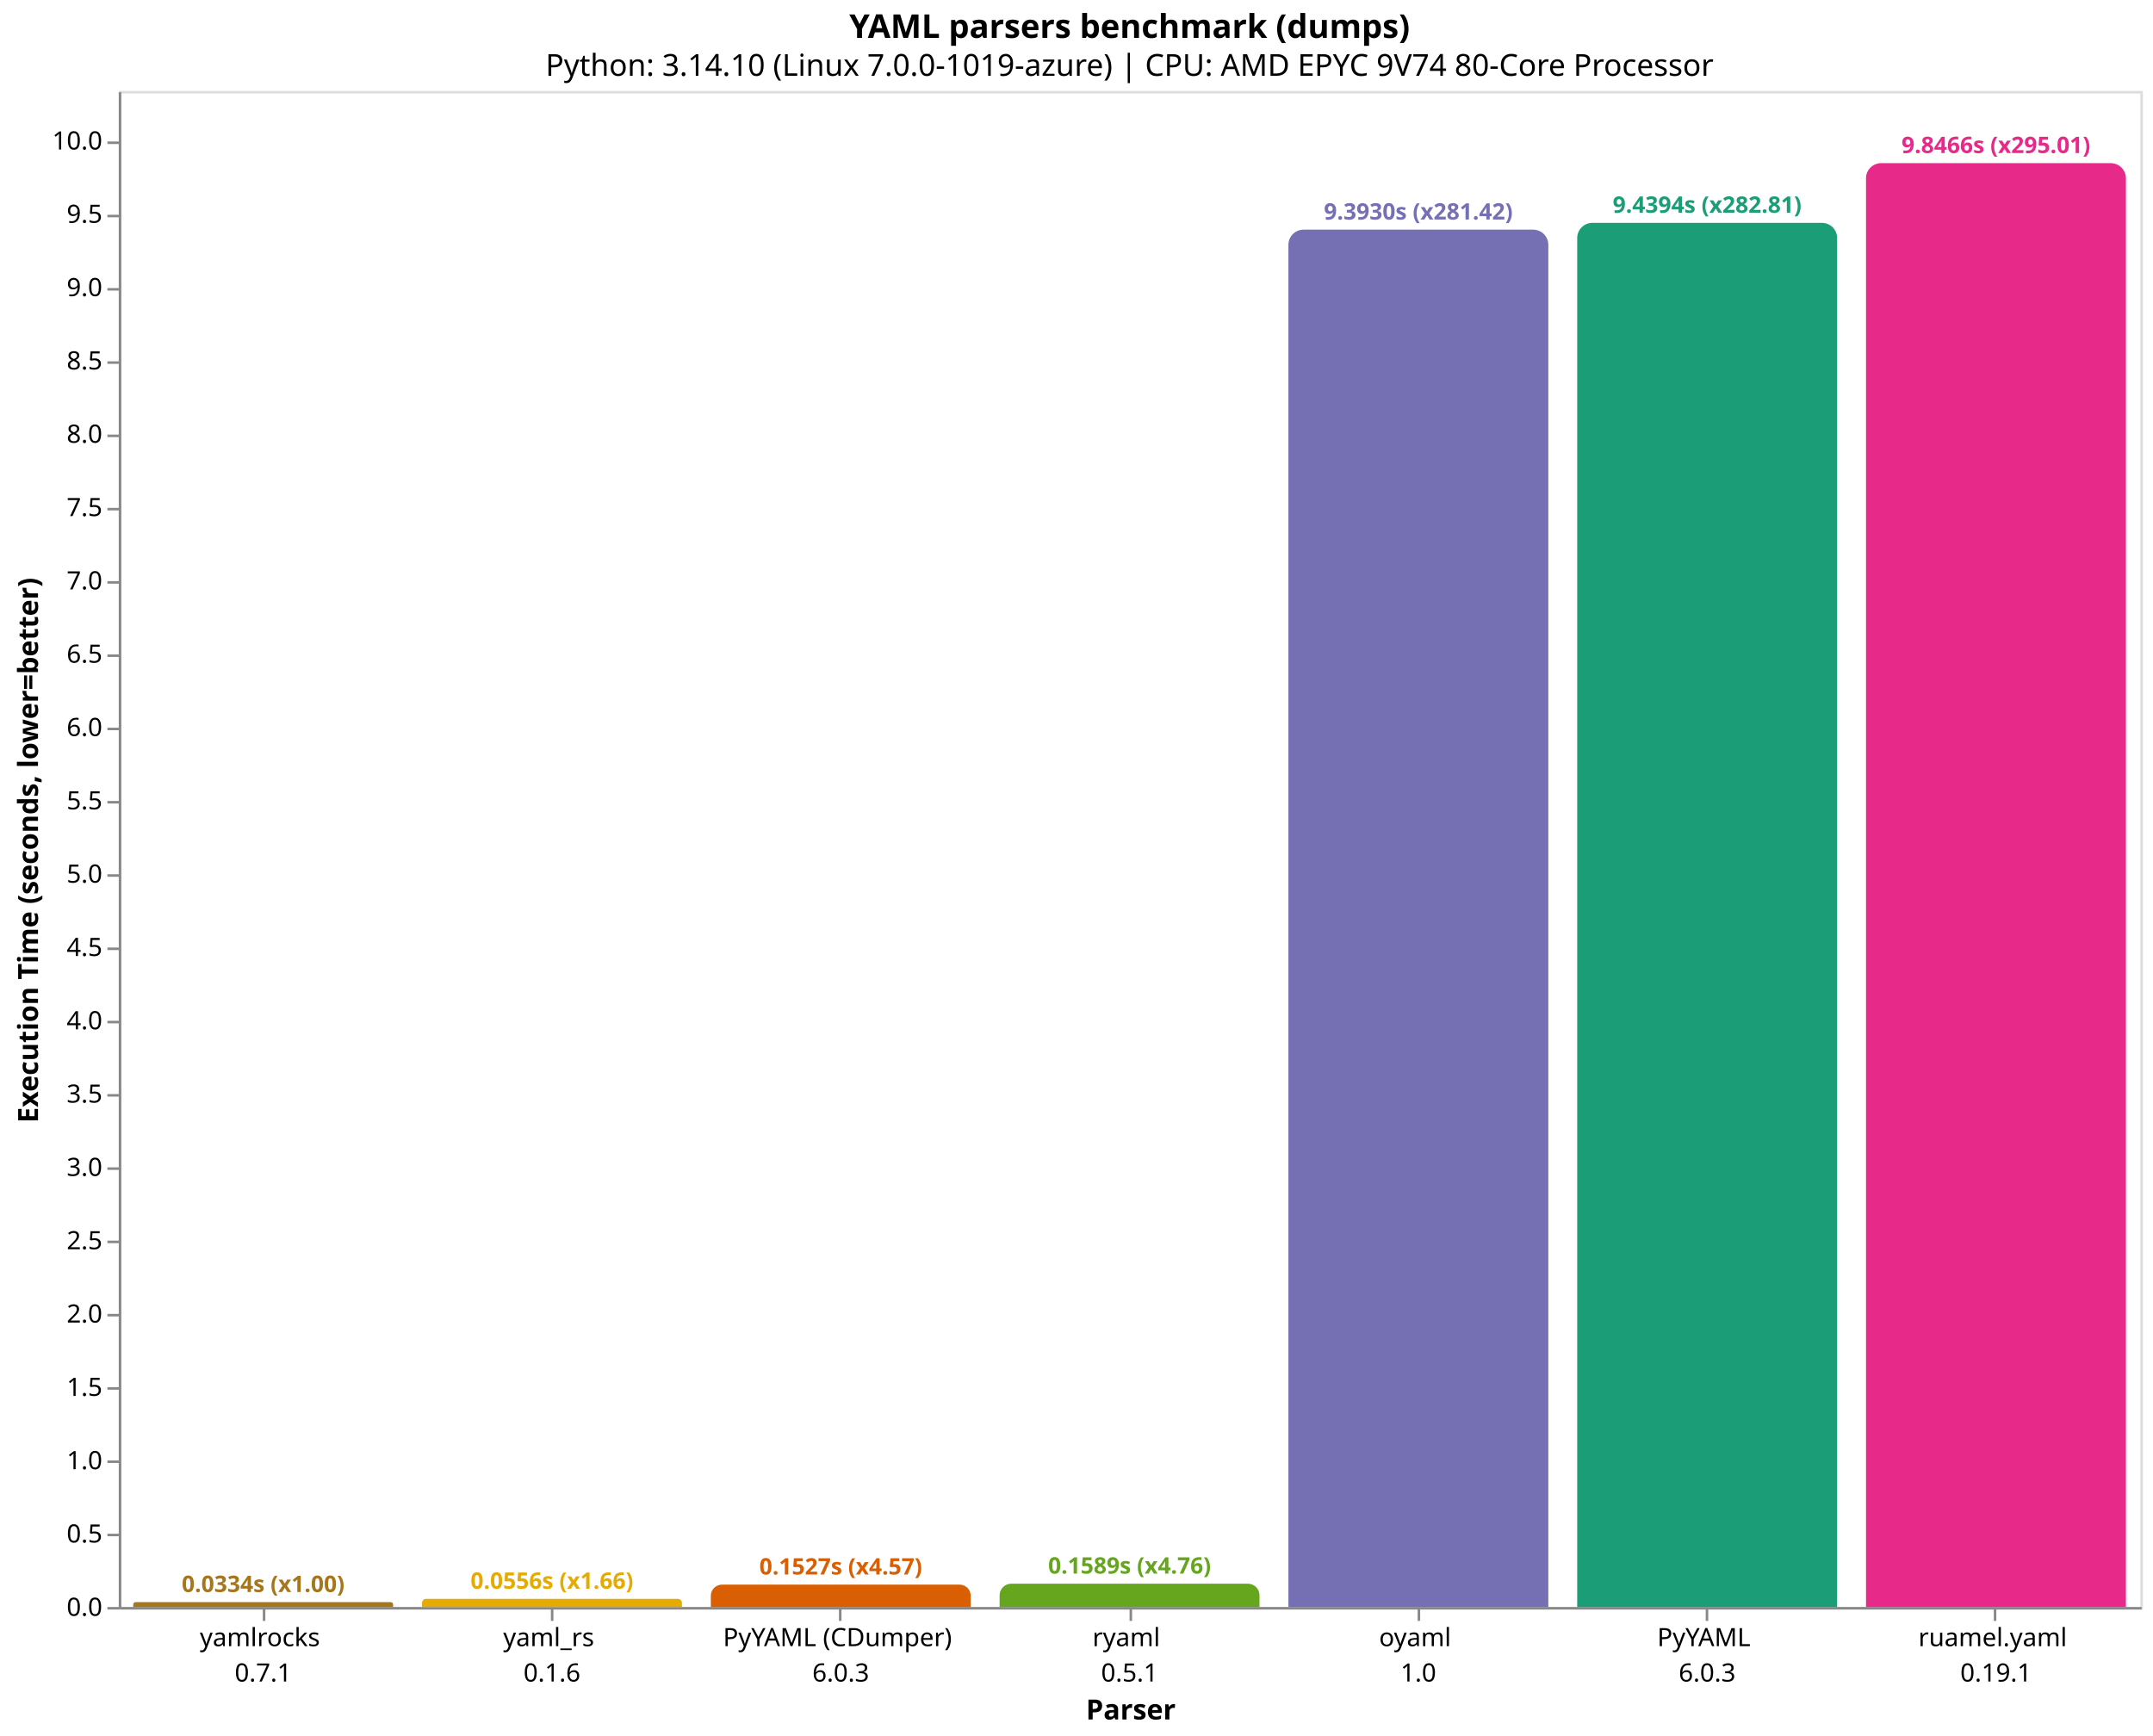
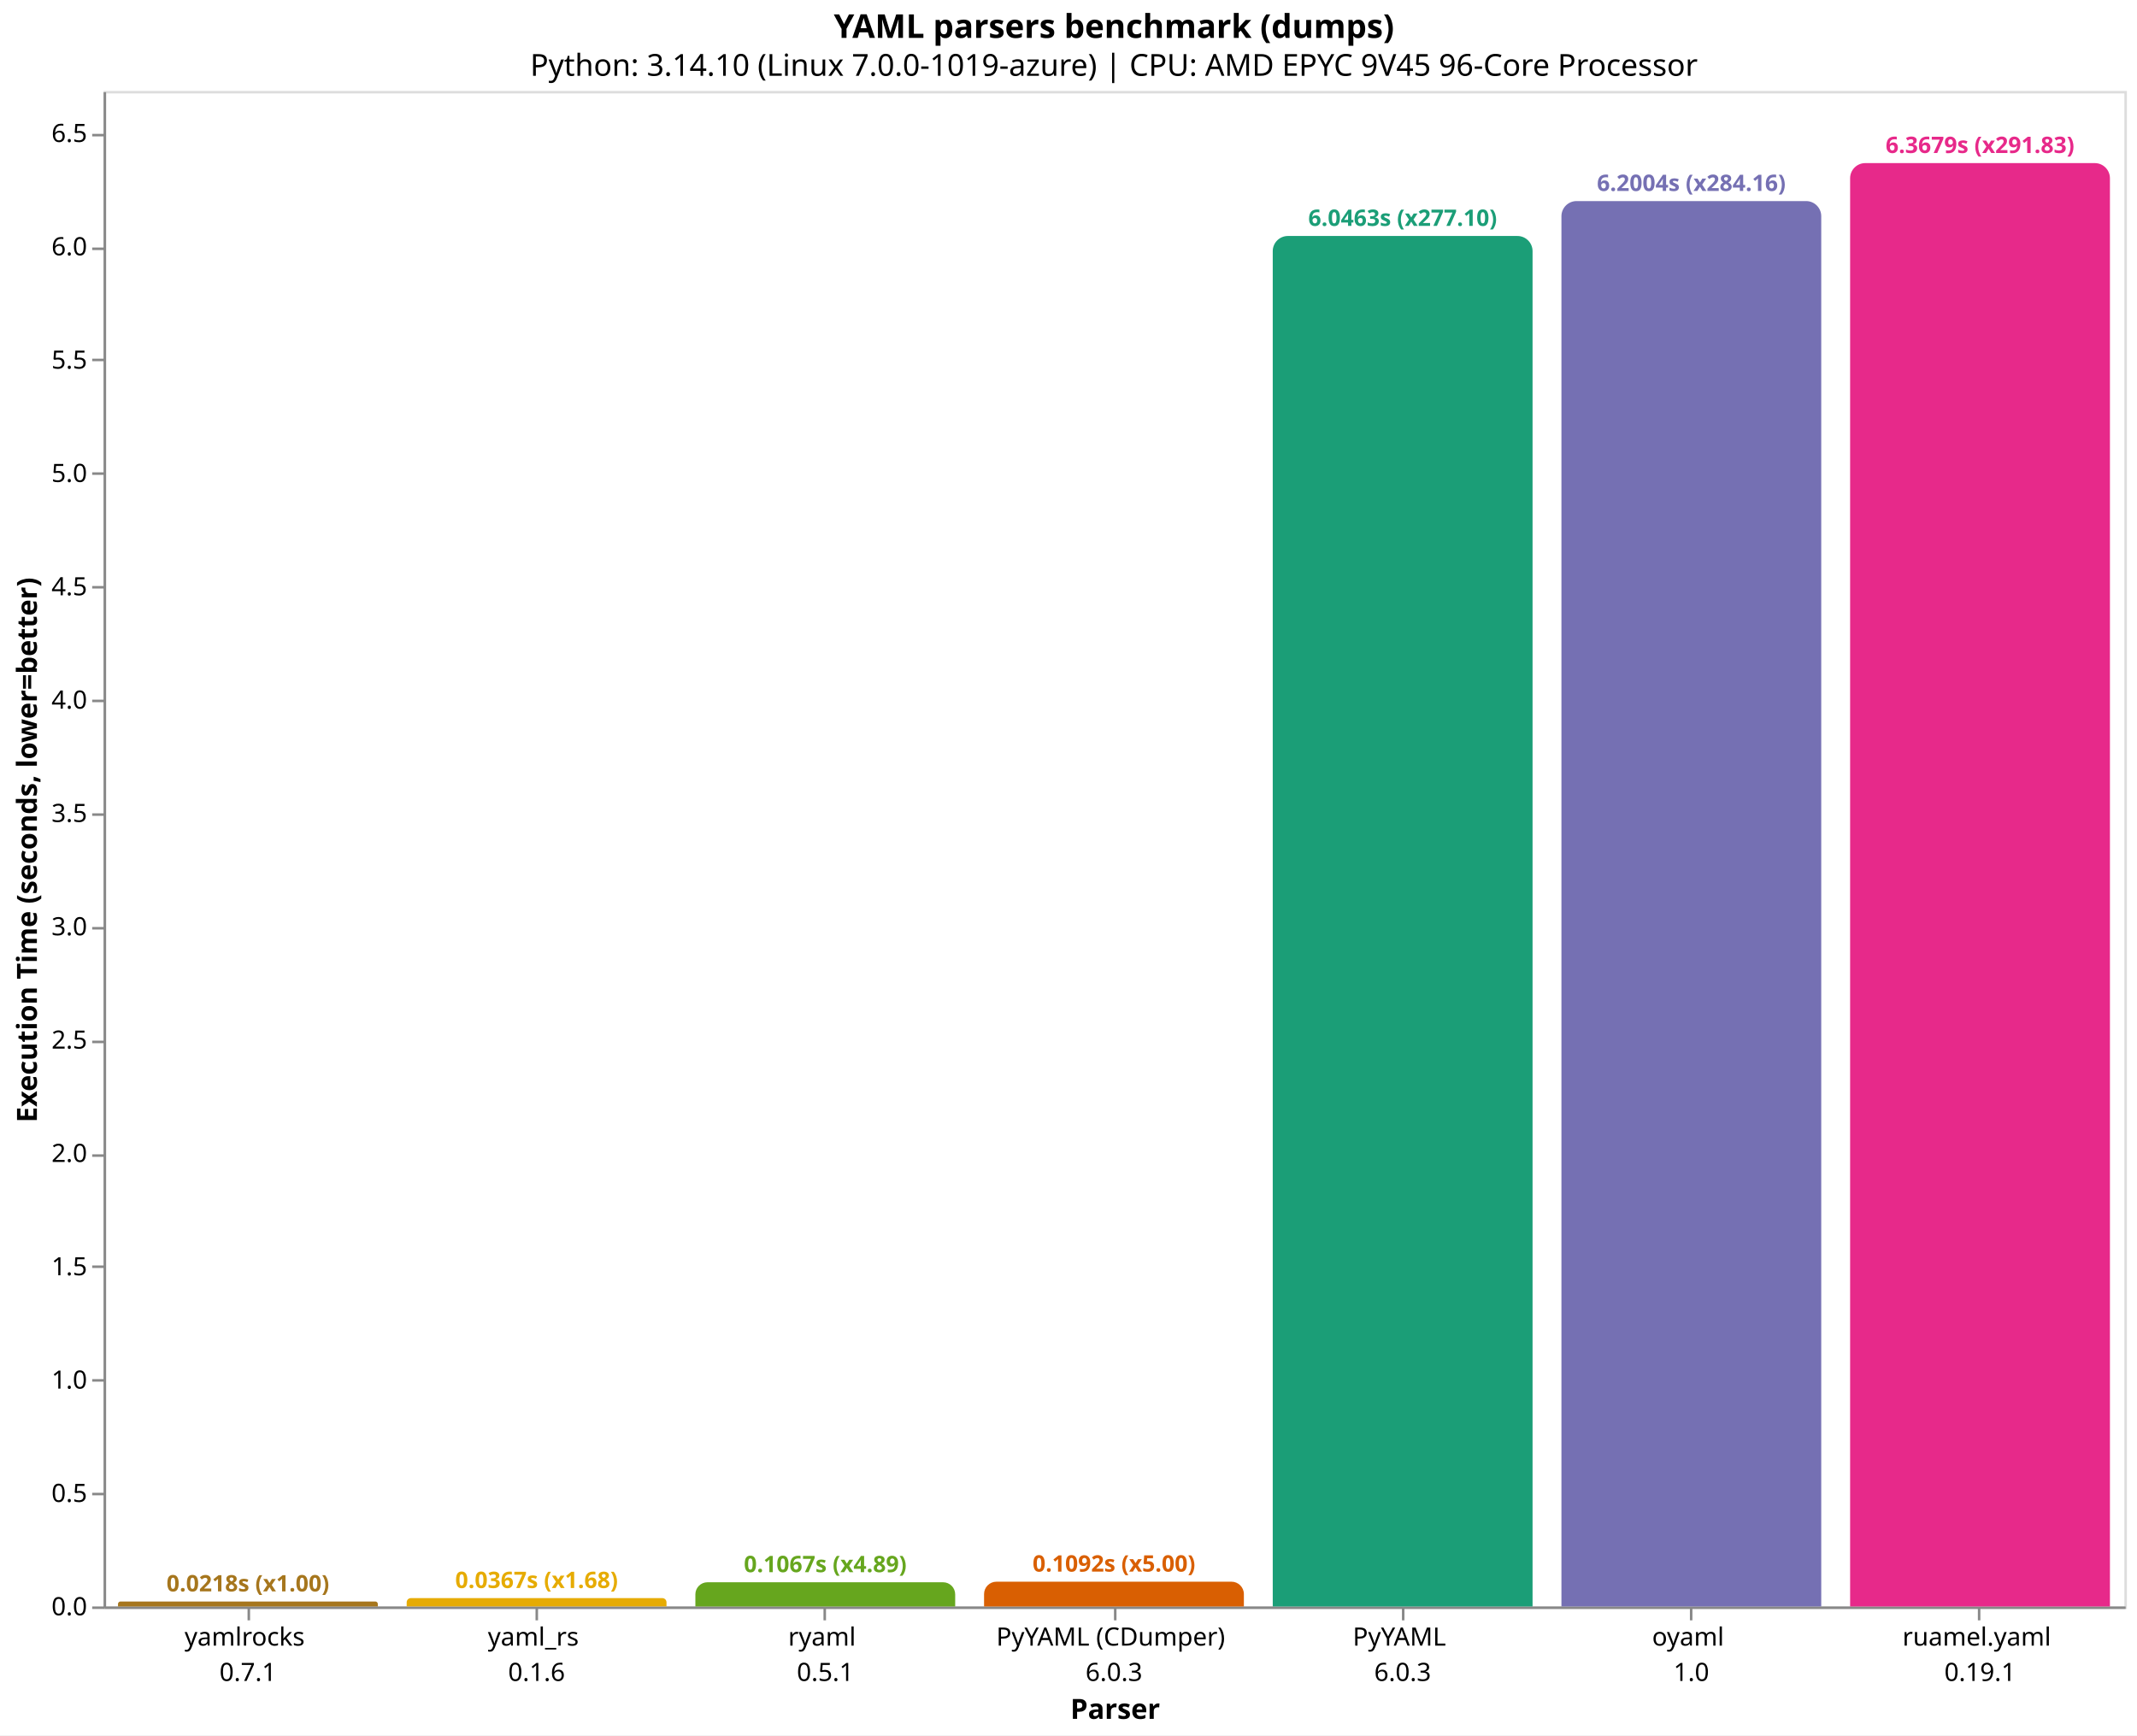
- <svg xmlns="http://www.w3.org/2000/svg" version="1.1" class="marks" width="852" height="687" viewBox="0 0 852 687">
-   <rect width="852" height="687" fill="white" />
-   <g fill="none" stroke-miterlimit="10" transform="translate(47,36)">
+ <svg xmlns="http://www.w3.org/2000/svg" version="1.1" class="marks" width="846" height="687" viewBox="0 0 846 687">
+   <rect width="846" height="687" fill="white" />
+   <g fill="none" stroke-miterlimit="10" transform="translate(41,36)">
    <g class="mark-group role-frame root" role="graphics-object" aria-roledescription="group mark container">
      <g transform="translate(0,0)">
        <path class="background" aria-hidden="true" d="M0.5,0.5h800v600h-800Z" stroke="#ddd" />
        <g>
-           <g class="mark-group role-axis" role="graphics-symbol" aria-roledescription="axis" aria-label="X-axis titled 'Parser' for a discrete scale with 7 values: yamlrocks&#10;0.7.1, yaml_rs&#10;0.1.6, PyYAML (CDumper)&#10;6.0.3, ryaml&#10;0.5.1, oyaml&#10;1.0, PyYAML&#10;6.0.3, ruamel.yaml&#10;0.19.1">
+           <g class="mark-group role-axis" role="graphics-symbol" aria-roledescription="axis" aria-label="X-axis titled 'Parser' for a discrete scale with 7 values: yamlrocks&#10;0.7.1, yaml_rs&#10;0.1.6, ryaml&#10;0.5.1, PyYAML (CDumper)&#10;6.0.3, PyYAML&#10;6.0.3, oyaml&#10;1.0, ruamel.yaml&#10;0.19.1">
            <g transform="translate(0.5,600.5)">
              <path class="background" aria-hidden="true" d="M0,0h0v0h0Z" pointer-events="none" />
              <g>
                <g class="mark-rule role-axis-tick" pointer-events="none">
                  <line transform="translate(57,0)" x2="0" y2="5" stroke="#888" stroke-width="1" opacity="1" />
                  <line transform="translate(171,0)" x2="0" y2="5" stroke="#888" stroke-width="1" opacity="1" />
                  <line transform="translate(285,0)" x2="0" y2="5" stroke="#888" stroke-width="1" opacity="1" />
                  <line transform="translate(400,0)" x2="0" y2="5" stroke="#888" stroke-width="1" opacity="1" />
                  <line transform="translate(514,0)" x2="0" y2="5" stroke="#888" stroke-width="1" opacity="1" />
                  <line transform="translate(628,0)" x2="0" y2="5" stroke="#888" stroke-width="1" opacity="1" />
                  <line transform="translate(742,0)" x2="0" y2="5" stroke="#888" stroke-width="1" opacity="1" />
                </g>
                <g class="mark-text role-axis-label" pointer-events="none">
                  <text text-anchor="middle" transform="translate(56.64286,15)" font-family="sans-serif" font-size="10px" fill="#000" opacity="1">
                    <tspan>yamlrocks</tspan>
                    <tspan x="0" dy="14">0.7.1</tspan>
                  </text>
                  <text text-anchor="middle" transform="translate(170.9286,15)" font-family="sans-serif" font-size="10px" fill="#000" opacity="1">
                    <tspan>yaml_rs</tspan>
                    <tspan x="0" dy="14">0.1.6</tspan>
                  </text>
                  <text text-anchor="middle" transform="translate(285.2143,15)" font-family="sans-serif" font-size="10px" fill="#000" opacity="1">
+                     <tspan>ryaml</tspan>
+                     <tspan x="0" dy="14">0.5.1</tspan>
+                   </text>
+                   <text text-anchor="middle" transform="translate(399.5,15)" font-family="sans-serif" font-size="10px" fill="#000" opacity="1">
                    <tspan>PyYAML (CDumper)</tspan>
                    <tspan x="0" dy="14">6.0.3</tspan>
                  </text>
-                   <text text-anchor="middle" transform="translate(399.5,15)" font-family="sans-serif" font-size="10px" fill="#000" opacity="1">
-                     <tspan>ryaml</tspan>
-                     <tspan x="0" dy="14">0.5.1</tspan>
-                   </text>
                  <text text-anchor="middle" transform="translate(513.7857,15)" font-family="sans-serif" font-size="10px" fill="#000" opacity="1">
+                     <tspan>PyYAML</tspan>
+                     <tspan x="0" dy="14">6.0.3</tspan>
+                   </text>
+                   <text text-anchor="middle" transform="translate(628.0714,15)" font-family="sans-serif" font-size="10px" fill="#000" opacity="1">
                    <tspan>oyaml</tspan>
                    <tspan x="0" dy="14">1.0</tspan>
-                   </text>
-                   <text text-anchor="middle" transform="translate(628.0714,15)" font-family="sans-serif" font-size="10px" fill="#000" opacity="1">
-                     <tspan>PyYAML</tspan>
-                     <tspan x="0" dy="14">6.0.3</tspan>
                  </text>
                  <text text-anchor="middle" transform="translate(742.3571,15)" font-family="sans-serif" font-size="10px" fill="#000" opacity="1">
                    <tspan>ruamel.yaml</tspan>
                    <tspan x="0" dy="14">0.19.1</tspan>
                  </text>
                </g>
                <g class="mark-rule role-axis-domain" pointer-events="none">
                  <line transform="translate(0,0)" x2="800" y2="0" stroke="#888" stroke-width="1" opacity="1" />
                </g>
                <g class="mark-text role-axis-title" pointer-events="none">
                  <text text-anchor="middle" transform="translate(400,44)" font-family="sans-serif" font-size="11px" font-weight="bold" fill="#000" opacity="1">Parser</text>
                </g>
              </g>
              <path class="foreground" aria-hidden="true" d="" pointer-events="none" display="none" />
            </g>
          </g>
-           <g class="mark-group role-axis" role="graphics-symbol" aria-roledescription="axis" aria-label="Y-axis titled 'Execution Time (seconds, lower=better)' for a linear scale with values from 0 to 10">
+           <g class="mark-group role-axis" role="graphics-symbol" aria-roledescription="axis" aria-label="Y-axis titled 'Execution Time (seconds, lower=better)' for a linear scale with values from 0 to 7">
            <g transform="translate(0.5,0.5)">
              <path class="background" aria-hidden="true" d="M0,0h0v0h0Z" pointer-events="none" />
              <g>
                <g class="mark-rule role-axis-tick" pointer-events="none">
                  <line transform="translate(0,600)" x2="-5" y2="0" stroke="#888" stroke-width="1" opacity="1" />
-                   <line transform="translate(0,571)" x2="-5" y2="0" stroke="#888" stroke-width="1" opacity="1" />
-                   <line transform="translate(0,542)" x2="-5" y2="0" stroke="#888" stroke-width="1" opacity="1" />
-                   <line transform="translate(0,513)" x2="-5" y2="0" stroke="#888" stroke-width="1" opacity="1" />
-                   <line transform="translate(0,484)" x2="-5" y2="0" stroke="#888" stroke-width="1" opacity="1" />
-                   <line transform="translate(0,455)" x2="-5" y2="0" stroke="#888" stroke-width="1" opacity="1" />
-                   <line transform="translate(0,426)" x2="-5" y2="0" stroke="#888" stroke-width="1" opacity="1" />
-                   <line transform="translate(0,397)" x2="-5" y2="0" stroke="#888" stroke-width="1" opacity="1" />
-                   <line transform="translate(0,368)" x2="-5" y2="0" stroke="#888" stroke-width="1" opacity="1" />
-                   <line transform="translate(0,339)" x2="-5" y2="0" stroke="#888" stroke-width="1" opacity="1" />
-                   <line transform="translate(0,310)" x2="-5" y2="0" stroke="#888" stroke-width="1" opacity="1" />
-                   <line transform="translate(0,281)" x2="-5" y2="0" stroke="#888" stroke-width="1" opacity="1" />
-                   <line transform="translate(0,252)" x2="-5" y2="0" stroke="#888" stroke-width="1" opacity="1" />
-                   <line transform="translate(0,223)" x2="-5" y2="0" stroke="#888" stroke-width="1" opacity="1" />
-                   <line transform="translate(0,194)" x2="-5" y2="0" stroke="#888" stroke-width="1" opacity="1" />
-                   <line transform="translate(0,165)" x2="-5" y2="0" stroke="#888" stroke-width="1" opacity="1" />
-                   <line transform="translate(0,136)" x2="-5" y2="0" stroke="#888" stroke-width="1" opacity="1" />
-                   <line transform="translate(0,107)" x2="-5" y2="0" stroke="#888" stroke-width="1" opacity="1" />
-                   <line transform="translate(0,78)" x2="-5" y2="0" stroke="#888" stroke-width="1" opacity="1" />
-                   <line transform="translate(0,49)" x2="-5" y2="0" stroke="#888" stroke-width="1" opacity="1" />
-                   <line transform="translate(0,20)" x2="-5" y2="0" stroke="#888" stroke-width="1" opacity="1" />
+                   <line transform="translate(0,555)" x2="-5" y2="0" stroke="#888" stroke-width="1" opacity="1" />
+                   <line transform="translate(0,510)" x2="-5" y2="0" stroke="#888" stroke-width="1" opacity="1" />
+                   <line transform="translate(0,465)" x2="-5" y2="0" stroke="#888" stroke-width="1" opacity="1" />
+                   <line transform="translate(0,421)" x2="-5" y2="0" stroke="#888" stroke-width="1" opacity="1" />
+                   <line transform="translate(0,376)" x2="-5" y2="0" stroke="#888" stroke-width="1" opacity="1" />
+                   <line transform="translate(0,331)" x2="-5" y2="0" stroke="#888" stroke-width="1" opacity="1" />
+                   <line transform="translate(0,286)" x2="-5" y2="0" stroke="#888" stroke-width="1" opacity="1" />
+                   <line transform="translate(0,241)" x2="-5" y2="0" stroke="#888" stroke-width="1" opacity="1" />
+                   <line transform="translate(0,196)" x2="-5" y2="0" stroke="#888" stroke-width="1" opacity="1" />
+                   <line transform="translate(0,151)" x2="-5" y2="0" stroke="#888" stroke-width="1" opacity="1" />
+                   <line transform="translate(0,106)" x2="-5" y2="0" stroke="#888" stroke-width="1" opacity="1" />
+                   <line transform="translate(0,62)" x2="-5" y2="0" stroke="#888" stroke-width="1" opacity="1" />
+                   <line transform="translate(0,17)" x2="-5" y2="0" stroke="#888" stroke-width="1" opacity="1" />
                </g>
                <g class="mark-text role-axis-label" pointer-events="none">
                  <text text-anchor="end" transform="translate(-7,603)" font-family="sans-serif" font-size="10px" fill="#000" opacity="1">0.0</text>
-                   <text text-anchor="end" transform="translate(-7,573.9834)" font-family="sans-serif" font-size="10px" fill="#000" opacity="1">0.5</text>
-                   <text text-anchor="end" transform="translate(-7,544.9667)" font-family="sans-serif" font-size="10px" fill="#000" opacity="1">1.0</text>
-                   <text text-anchor="end" transform="translate(-7,515.9501)" font-family="sans-serif" font-size="10px" fill="#000" opacity="1">1.5</text>
-                   <text text-anchor="end" transform="translate(-7,486.9335)" font-family="sans-serif" font-size="10px" fill="#000" opacity="1">2.0</text>
-                   <text text-anchor="end" transform="translate(-7,457.9168)" font-family="sans-serif" font-size="10px" fill="#000" opacity="1">2.5</text>
-                   <text text-anchor="end" transform="translate(-7,428.9002)" font-family="sans-serif" font-size="10px" fill="#000" opacity="1">3.0</text>
-                   <text text-anchor="end" transform="translate(-7,399.8835)" font-family="sans-serif" font-size="10px" fill="#000" opacity="1">3.5</text>
-                   <text text-anchor="end" transform="translate(-7,370.8669)" font-family="sans-serif" font-size="10px" fill="#000" opacity="1">4.0</text>
-                   <text text-anchor="end" transform="translate(-7,341.8503)" font-family="sans-serif" font-size="10px" fill="#000" opacity="1">4.5</text>
-                   <text text-anchor="end" transform="translate(-7,312.8336)" font-family="sans-serif" font-size="10px" fill="#000" opacity="1">5.0</text>
-                   <text text-anchor="end" transform="translate(-7,283.817)" font-family="sans-serif" font-size="10px" fill="#000" opacity="1">5.5</text>
-                   <text text-anchor="end" transform="translate(-7,254.8004)" font-family="sans-serif" font-size="10px" fill="#000" opacity="1">6.0</text>
-                   <text text-anchor="end" transform="translate(-7,225.7837)" font-family="sans-serif" font-size="10px" fill="#000" opacity="1">6.5</text>
-                   <text text-anchor="end" transform="translate(-7,196.7671)" font-family="sans-serif" font-size="10px" fill="#000" opacity="1">7.0</text>
-                   <text text-anchor="end" transform="translate(-7,167.7505)" font-family="sans-serif" font-size="10px" fill="#000" opacity="1">7.5</text>
-                   <text text-anchor="end" transform="translate(-7,138.7338)" font-family="sans-serif" font-size="10px" fill="#000" opacity="1">8.0</text>
-                   <text text-anchor="end" transform="translate(-7,109.7172)" font-family="sans-serif" font-size="10px" fill="#000" opacity="1">8.5</text>
-                   <text text-anchor="end" transform="translate(-7,80.70055)" font-family="sans-serif" font-size="10px" fill="#000" opacity="1">9.0</text>
-                   <text text-anchor="end" transform="translate(-7,51.68392)" font-family="sans-serif" font-size="10px" fill="#000" opacity="1">9.5</text>
-                   <text text-anchor="end" transform="translate(-7,22.66728)" font-family="sans-serif" font-size="10px" fill="#000" opacity="1">10.0</text>
+                   <text text-anchor="end" transform="translate(-7,558.132)" font-family="sans-serif" font-size="10px" fill="#000" opacity="1">0.5</text>
+                   <text text-anchor="end" transform="translate(-7,513.264)" font-family="sans-serif" font-size="10px" fill="#000" opacity="1">1.0</text>
+                   <text text-anchor="end" transform="translate(-7,468.396)" font-family="sans-serif" font-size="10px" fill="#000" opacity="1">1.5</text>
+                   <text text-anchor="end" transform="translate(-7,423.528)" font-family="sans-serif" font-size="10px" fill="#000" opacity="1">2.0</text>
+                   <text text-anchor="end" transform="translate(-7,378.66)" font-family="sans-serif" font-size="10px" fill="#000" opacity="1">2.5</text>
+                   <text text-anchor="end" transform="translate(-7,333.792)" font-family="sans-serif" font-size="10px" fill="#000" opacity="1">3.0</text>
+                   <text text-anchor="end" transform="translate(-7,288.924)" font-family="sans-serif" font-size="10px" fill="#000" opacity="1">3.5</text>
+                   <text text-anchor="end" transform="translate(-7,244.056)" font-family="sans-serif" font-size="10px" fill="#000" opacity="1">4.0</text>
+                   <text text-anchor="end" transform="translate(-7,199.1881)" font-family="sans-serif" font-size="10px" fill="#000" opacity="1">4.5</text>
+                   <text text-anchor="end" transform="translate(-7,154.3201)" font-family="sans-serif" font-size="10px" fill="#000" opacity="1">5.0</text>
+                   <text text-anchor="end" transform="translate(-7,109.4521)" font-family="sans-serif" font-size="10px" fill="#000" opacity="1">5.5</text>
+                   <text text-anchor="end" transform="translate(-7,64.58407)" font-family="sans-serif" font-size="10px" fill="#000" opacity="1">6.0</text>
+                   <text text-anchor="end" transform="translate(-7,19.71607)" font-family="sans-serif" font-size="10px" fill="#000" opacity="1">6.5</text>
                </g>
                <g class="mark-rule role-axis-domain" pointer-events="none">
                  <line transform="translate(0,600)" x2="0" y2="-600" stroke="#888" stroke-width="1" opacity="1" />
                </g>
                <g class="mark-text role-axis-title" pointer-events="none">
-                   <text text-anchor="middle" transform="translate(-30.46289,300) rotate(-90) translate(0,-2)" font-family="sans-serif" font-size="11px" font-weight="bold" fill="#000" opacity="1">Execution Time (seconds, lower=better)</text>
+                   <text text-anchor="middle" transform="translate(-24.90137,300) rotate(-90) translate(0,-2)" font-family="sans-serif" font-size="11px" font-weight="bold" fill="#000" opacity="1">Execution Time (seconds, lower=better)</text>
                </g>
              </g>
              <path class="foreground" aria-hidden="true" d="" pointer-events="none" display="none" />
            </g>
          </g>
          <g class="mark-group role-scope" role="graphics-object" aria-roledescription="group mark container">
-             <g transform="translate(5.714286,598.063)">
-               <path class="background" aria-hidden="true" d="M0.968,0L101.889,0C102.423,0,102.857,0.434,102.857,0.968L102.857,1.937C102.857,1.937,102.857,1.937,102.857,1.937L0,1.937C0,1.937,0,1.937,0,1.937L0,0.968C0,0.434,0.434,0,0.968,0Z" />
+             <g transform="translate(5.714286,598.0419)">
+               <path class="background" aria-hidden="true" d="M0.979,0L101.878,0C102.418,0,102.857,0.439,102.857,0.979L102.857,1.958C102.857,1.958,102.857,1.958,102.857,1.958L0,1.958C0,1.958,0,1.958,0,1.958L0,0.979C0,0.439,0.439,0,0.979,0Z" />
              <g clip-path="url(#clip9)">
                <g class="mark-group role-scope" role="graphics-object" aria-roledescription="group mark container">
-                   <g transform="translate(0,-598.063)">
-                     <path class="background" aria-hidden="true" d="M0,0h102.857v0h-102.857Z" />
-                     <g>
-                       <g class="mark-rect role-mark layer_0_marks" role="graphics-object" aria-roledescription="rect mark container">
-                         <path aria-label="Parser: yamlrocks&#10;0.7.1; Execution Time (seconds, lower=better): 0.0333772066667; parser: yamlrocks; Execution Time (s): 0.0334; Slowdown: 1.00" role="graphics-symbol" aria-roledescription="bar" d="M0,598.063h102.857v1.937h-102.857Z" fill="#a6761d" />
-                       </g>
-                     </g>
-                     <path class="foreground" aria-hidden="true" d="" display="none" />
-                   </g>
-                 </g>
-               </g>
-               <path class="foreground" aria-hidden="true" d="" display="none" />
-             </g>
-             <g transform="translate(120,596.7762)">
-               <path class="background" aria-hidden="true" d="M1.612,0L101.245,0C102.135,0,102.857,0.722,102.857,1.612L102.857,3.224C102.857,3.224,102.857,3.224,102.857,3.224L0,3.224C0,3.224,0,3.224,0,3.224L0,1.612C0,0.722,0.722,0,1.612,0Z" />
+                   <g transform="translate(0,-598.0419)">
+                     <path class="background" aria-hidden="true" d="M0,0h102.857v0h-102.857Z" />
+                     <g>
+                       <g class="mark-rect role-mark layer_0_marks" role="graphics-object" aria-roledescription="rect mark container">
+                         <path aria-label="Parser: yamlrocks&#10;0.7.1; Execution Time (seconds, lower=better): 0.0218203333333; parser: yamlrocks; Execution Time (s): 0.0218; Slowdown: 1.00" role="graphics-symbol" aria-roledescription="bar" d="M0,598.042h102.857v1.958h-102.857Z" fill="#a6761d" />
+                       </g>
+                     </g>
+                     <path class="foreground" aria-hidden="true" d="" display="none" />
+                   </g>
+                 </g>
+               </g>
+               <path class="foreground" aria-hidden="true" d="" display="none" />
+             </g>
+             <g transform="translate(120,596.7036)">
+               <path class="background" aria-hidden="true" d="M1.648,0L101.209,0C102.119,0,102.857,0.739,102.857,1.648L102.857,3.296C102.857,3.296,102.857,3.296,102.857,3.296L0,3.296C0,3.296,0,3.296,0,3.296L0,1.648C0,0.739,0.739,0,1.648,0Z" />
              <g clip-path="url(#clip10)">
                <g class="mark-group role-scope" role="graphics-object" aria-roledescription="group mark container">
-                   <g transform="translate(0,-596.7762)">
-                     <path class="background" aria-hidden="true" d="M0,0h102.857v0h-102.857Z" />
-                     <g>
-                       <g class="mark-rect role-mark layer_0_marks" role="graphics-object" aria-roledescription="rect mark container">
-                         <path aria-label="Parser: yaml_rs&#10;0.1.6; Execution Time (seconds, lower=better): 0.0555514423333; parser: yaml_rs; Execution Time (s): 0.0556; Slowdown: 1.66" role="graphics-symbol" aria-roledescription="bar" d="M0,596.776h102.857v3.224h-102.857Z" fill="#e6ab02" />
-                       </g>
-                     </g>
-                     <path class="foreground" aria-hidden="true" d="" display="none" />
-                   </g>
-                 </g>
-               </g>
-               <path class="foreground" aria-hidden="true" d="" display="none" />
-             </g>
-             <g transform="translate(234.2857,591.1389)">
-               <path class="background" aria-hidden="true" d="M4.431,0L98.427,0C100.872,0,102.857,1.985,102.857,4.431L102.857,8.861C102.857,8.861,102.857,8.861,102.857,8.861L0,8.861C0,8.861,0,8.861,0,8.861L0,4.431C0,1.985,1.985,0,4.431,0Z" />
+                   <g transform="translate(0,-596.7036)">
+                     <path class="background" aria-hidden="true" d="M0,0h102.857v0h-102.857Z" />
+                     <g>
+                       <g class="mark-rect role-mark layer_0_marks" role="graphics-object" aria-roledescription="rect mark container">
+                         <path aria-label="Parser: yaml_rs&#10;0.1.6; Execution Time (seconds, lower=better): 0.0367344306667; parser: yaml_rs; Execution Time (s): 0.0367; Slowdown: 1.68" role="graphics-symbol" aria-roledescription="bar" d="M0,596.704h102.857v3.296h-102.857Z" fill="#e6ab02" />
+                       </g>
+                     </g>
+                     <path class="foreground" aria-hidden="true" d="" display="none" />
+                   </g>
+                 </g>
+               </g>
+               <path class="foreground" aria-hidden="true" d="" display="none" />
+             </g>
+             <g transform="translate(234.2857,590.4244)">
+               <path class="background" aria-hidden="true" d="M4.788,0L98.069,0C100.712,0,102.857,2.145,102.857,4.788L102.857,9.576C102.857,9.576,102.857,9.576,102.857,9.576L0,9.576C0,9.576,0,9.576,0,9.576L0,4.788C0,2.145,2.145,0,4.788,0Z" />
              <g clip-path="url(#clip11)">
                <g class="mark-group role-scope" role="graphics-object" aria-roledescription="group mark container">
-                   <g transform="translate(0,-591.1389)">
-                     <path class="background" aria-hidden="true" d="M0,0h102.857v0h-102.857Z" />
-                     <g>
-                       <g class="mark-rect role-mark layer_0_marks" role="graphics-object" aria-roledescription="rect mark container">
-                         <path aria-label="Parser: PyYAML (CDumper)&#10;6.0.3; Execution Time (seconds, lower=better): 0.152689577; parser: PyYAML (CDumper); Execution Time (s): 0.1527; Slowdown: 4.57" role="graphics-symbol" aria-roledescription="bar" d="M0,591.139h102.857v8.861h-102.857Z" fill="#d95f02" />
-                       </g>
-                     </g>
-                     <path class="foreground" aria-hidden="true" d="" display="none" />
-                   </g>
-                 </g>
-               </g>
-               <path class="foreground" aria-hidden="true" d="" display="none" />
-             </g>
-             <g transform="translate(348.5714,590.7765)">
-               <path class="background" aria-hidden="true" d="M4.612,0L98.245,0C100.791,0,102.857,2.066,102.857,4.612L102.857,9.223C102.857,9.223,102.857,9.223,102.857,9.223L0,9.223C0,9.223,0,9.223,0,9.223L0,4.612C0,2.066,2.066,0,4.612,0Z" />
+                   <g transform="translate(0,-590.4244)">
+                     <path class="background" aria-hidden="true" d="M0,0h102.857v0h-102.857Z" />
+                     <g>
+                       <g class="mark-rect role-mark layer_0_marks" role="graphics-object" aria-roledescription="rect mark container">
+                         <path aria-label="Parser: ryaml&#10;0.5.1; Execution Time (seconds, lower=better): 0.106708478; parser: ryaml; Execution Time (s): 0.1067; Slowdown: 4.89" role="graphics-symbol" aria-roledescription="bar" d="M0,590.424h102.857v9.576h-102.857Z" fill="#66a61e" />
+                       </g>
+                     </g>
+                     <path class="foreground" aria-hidden="true" d="" display="none" />
+                   </g>
+                 </g>
+               </g>
+               <path class="foreground" aria-hidden="true" d="" display="none" />
+             </g>
+             <g transform="translate(348.5714,590.2005)">
+               <path class="background" aria-hidden="true" d="M4.9,0L97.957,0C100.662,0,102.857,2.196,102.857,4.9L102.857,9.8C102.857,9.8,102.857,9.8,102.857,9.8L0,9.8C0,9.8,0,9.8,0,9.8L0,4.9C0,2.196,2.196,0,4.9,0Z" />
              <g clip-path="url(#clip12)">
                <g class="mark-group role-scope" role="graphics-object" aria-roledescription="group mark container">
-                   <g transform="translate(0,-590.7765)">
-                     <path class="background" aria-hidden="true" d="M0,0h102.857v0h-102.857Z" />
-                     <g>
-                       <g class="mark-rect role-mark layer_0_marks" role="graphics-object" aria-roledescription="rect mark container">
-                         <path aria-label="Parser: ryaml&#10;0.5.1; Execution Time (seconds, lower=better): 0.158934374667; parser: ryaml; Execution Time (s): 0.1589; Slowdown: 4.76" role="graphics-symbol" aria-roledescription="bar" d="M0,590.777h102.857v9.223h-102.857Z" fill="#66a61e" />
-                       </g>
-                     </g>
-                     <path class="foreground" aria-hidden="true" d="" display="none" />
-                   </g>
-                 </g>
-               </g>
-               <path class="foreground" aria-hidden="true" d="" display="none" />
-             </g>
-             <g transform="translate(462.8571,54.89136)">
-               <path class="background" aria-hidden="true" d="M6,0L96.857,0C100.169,0,102.857,2.689,102.857,6L102.857,545.109C102.857,545.109,102.857,545.109,102.857,545.109L0,545.109C0,545.109,0,545.109,0,545.109L0,6C0,2.689,2.689,0,6,0Z" />
+                   <g transform="translate(0,-590.2005)">
+                     <path class="background" aria-hidden="true" d="M0,0h102.857v0h-102.857Z" />
+                     <g>
+                       <g class="mark-rect role-mark layer_0_marks" role="graphics-object" aria-roledescription="rect mark container">
+                         <path aria-label="Parser: PyYAML (CDumper)&#10;6.0.3; Execution Time (seconds, lower=better): 0.109203943333; parser: PyYAML (CDumper); Execution Time (s): 0.1092; Slowdown: 5.00" role="graphics-symbol" aria-roledescription="bar" d="M0,590.2h102.857v9.8h-102.857Z" fill="#d95f02" />
+                       </g>
+                     </g>
+                     <path class="foreground" aria-hidden="true" d="" display="none" />
+                   </g>
+                 </g>
+               </g>
+               <path class="foreground" aria-hidden="true" d="" display="none" />
+             </g>
+             <g transform="translate(462.8571,57.42879)">
+               <path class="background" aria-hidden="true" d="M6,0L96.857,0C100.169,0,102.857,2.689,102.857,6L102.857,542.571C102.857,542.571,102.857,542.571,102.857,542.571L0,542.571C0,542.571,0,542.571,0,542.571L0,6C0,2.689,2.689,0,6,0Z" />
              <g clip-path="url(#clip13)">
                <g class="mark-group role-scope" role="graphics-object" aria-roledescription="group mark container">
-                   <g transform="translate(0,-54.89136)">
-                     <path class="background" aria-hidden="true" d="M0,0h102.857v0h-102.857Z" />
-                     <g>
-                       <g class="mark-rect role-mark layer_0_marks" role="graphics-object" aria-roledescription="rect mark container">
-                         <path aria-label="Parser: oyaml&#10;1.0; Execution Time (seconds, lower=better): 9.39303637733; parser: oyaml; Execution Time (s): 9.3930; Slowdown: 281.42" role="graphics-symbol" aria-roledescription="bar" d="M0,54.891h102.857v545.109h-102.857Z" fill="#7570b3" />
-                       </g>
-                     </g>
-                     <path class="foreground" aria-hidden="true" d="" display="none" />
-                   </g>
-                 </g>
-               </g>
-               <path class="foreground" aria-hidden="true" d="" display="none" />
-             </g>
-             <g transform="translate(577.1429,52.19989)">
-               <path class="background" aria-hidden="true" d="M6,0L96.857,0C100.169,0,102.857,2.689,102.857,6L102.857,547.8C102.857,547.8,102.857,547.8,102.857,547.8L0,547.8C0,547.8,0,547.8,0,547.8L0,6C0,2.689,2.689,0,6,0Z" />
+                   <g transform="translate(0,-57.42879)">
+                     <path class="background" aria-hidden="true" d="M0,0h102.857v0h-102.857Z" />
+                     <g>
+                       <g class="mark-rect role-mark layer_0_marks" role="graphics-object" aria-roledescription="rect mark container">
+                         <path aria-label="Parser: PyYAML&#10;6.0.3; Execution Time (seconds, lower=better): 6.04630559667; parser: PyYAML; Execution Time (s): 6.0463; Slowdown: 277.10" role="graphics-symbol" aria-roledescription="bar" d="M0,57.429h102.857v542.571h-102.857Z" fill="#1b9e77" />
+                       </g>
+                     </g>
+                     <path class="foreground" aria-hidden="true" d="" display="none" />
+                   </g>
+                 </g>
+               </g>
+               <path class="foreground" aria-hidden="true" d="" display="none" />
+             </g>
+             <g transform="translate(577.1429,43.60414)">
+               <path class="background" aria-hidden="true" d="M6,0L96.857,0C100.169,0,102.857,2.689,102.857,6L102.857,556.396C102.857,556.396,102.857,556.396,102.857,556.396L0,556.396C0,556.396,0,556.396,0,556.396L0,6C0,2.689,2.689,0,6,0Z" />
              <g clip-path="url(#clip14)">
                <g class="mark-group role-scope" role="graphics-object" aria-roledescription="group mark container">
-                   <g transform="translate(0,-52.19989)">
-                     <path class="background" aria-hidden="true" d="M0,0h102.857v0h-102.857Z" />
-                     <g>
-                       <g class="mark-rect role-mark layer_0_marks" role="graphics-object" aria-roledescription="rect mark container">
-                         <path aria-label="Parser: PyYAML&#10;6.0.3; Execution Time (seconds, lower=better): 9.43941443167; parser: PyYAML; Execution Time (s): 9.4394; Slowdown: 282.81" role="graphics-symbol" aria-roledescription="bar" d="M0,52.2h102.857v547.8h-102.857Z" fill="#1b9e77" />
+                   <g transform="translate(0,-43.60414)">
+                     <path class="background" aria-hidden="true" d="M0,0h102.857v0h-102.857Z" />
+                     <g>
+                       <g class="mark-rect role-mark layer_0_marks" role="graphics-object" aria-roledescription="rect mark container">
+                         <path aria-label="Parser: oyaml&#10;1.0; Execution Time (seconds, lower=better): 6.20036476267; parser: oyaml; Execution Time (s): 6.2004; Slowdown: 284.16" role="graphics-symbol" aria-roledescription="bar" d="M0,43.604h102.857v556.396h-102.857Z" fill="#7570b3" />
                      </g>
                    </g>
                    <path class="foreground" aria-hidden="true" d="" display="none" />
                  </g>
                </g>
              </g>
              <path class="foreground" aria-hidden="true" d="" display="none" />
            </g>
            <g transform="translate(691.4286,28.57143)">
              <path class="background" aria-hidden="true" d="M6,0L96.857,0C100.169,0,102.857,2.689,102.857,6L102.857,571.429C102.857,571.429,102.857,571.429,102.857,571.429L0,571.429C0,571.429,0,571.429,0,571.429L0,6C0,2.689,2.689,0,6,0Z" />
              <g clip-path="url(#clip15)">
                <g class="mark-group role-scope" role="graphics-object" aria-roledescription="group mark container">
                  <g transform="translate(0,-28.57143)">
                    <path class="background" aria-hidden="true" d="M0,0h102.857v0h-102.857Z" />
                    <g>
                      <g class="mark-rect role-mark layer_0_marks" role="graphics-object" aria-roledescription="rect mark container">
-                         <path aria-label="Parser: ruamel.yaml&#10;0.19.1; Execution Time (seconds, lower=better): 9.84656820067; parser: ruamel.yaml; Execution Time (s): 9.8466; Slowdown: 295.01" role="graphics-symbol" aria-roledescription="bar" d="M0,28.571h102.857v571.429h-102.857Z" fill="#e7298a" />
+                         <path aria-label="Parser: ruamel.yaml&#10;0.19.1; Execution Time (seconds, lower=better): 6.36788628667; parser: ruamel.yaml; Execution Time (s): 6.3679; Slowdown: 291.83" role="graphics-symbol" aria-roledescription="bar" d="M0,28.571h102.857v571.429h-102.857Z" fill="#e7298a" />
                      </g>
                    </g>
                    <path class="foreground" aria-hidden="true" d="" display="none" />
                  </g>
                </g>
              </g>
              <path class="foreground" aria-hidden="true" d="" display="none" />
            </g>
          </g>
          <g class="mark-text role-mark layer_1_marks" role="graphics-object" aria-roledescription="text mark container">
-             <text aria-label="Parser: yamlrocks&#10;0.7.1; Execution Time (seconds, lower=better): 0.0333772066667; parser: yamlrocks; label: 0.0334s (x1.00); Execution Time (s): 0.0334; Slowdown: 1.00" role="graphics-symbol" aria-roledescription="text mark" text-anchor="middle" transform="translate(57.14286,594.063)" font-family="sans-serif" font-size="9px" font-weight="bold" fill="#a6761d">0.0334s (x1.00)</text>
-             <text aria-label="Parser: yaml_rs&#10;0.1.6; Execution Time (seconds, lower=better): 0.0555514423333; parser: yaml_rs; label: 0.0556s (x1.66); Execution Time (s): 0.0556; Slowdown: 1.66" role="graphics-symbol" aria-roledescription="text mark" text-anchor="middle" transform="translate(171.4286,592.7762)" font-family="sans-serif" font-size="9px" font-weight="bold" fill="#e6ab02">0.0556s (x1.66)</text>
-             <text aria-label="Parser: PyYAML (CDumper)&#10;6.0.3; Execution Time (seconds, lower=better): 0.152689577; parser: PyYAML (CDumper); label: 0.1527s (x4.57); Execution Time (s): 0.1527; Slowdown: 4.57" role="graphics-symbol" aria-roledescription="text mark" text-anchor="middle" transform="translate(285.7143,587.1389)" font-family="sans-serif" font-size="9px" font-weight="bold" fill="#d95f02">0.1527s (x4.57)</text>
-             <text aria-label="Parser: ryaml&#10;0.5.1; Execution Time (seconds, lower=better): 0.158934374667; parser: ryaml; label: 0.1589s (x4.76); Execution Time (s): 0.1589; Slowdown: 4.76" role="graphics-symbol" aria-roledescription="text mark" text-anchor="middle" transform="translate(400,586.7765)" font-family="sans-serif" font-size="9px" font-weight="bold" fill="#66a61e">0.1589s (x4.76)</text>
-             <text aria-label="Parser: oyaml&#10;1.0; Execution Time (seconds, lower=better): 9.39303637733; parser: oyaml; label: 9.3930s (x281.42); Execution Time (s): 9.3930; Slowdown: 281.42" role="graphics-symbol" aria-roledescription="text mark" text-anchor="middle" transform="translate(514.2857,50.89136)" font-family="sans-serif" font-size="9px" font-weight="bold" fill="#7570b3">9.3930s (x281.42)</text>
-             <text aria-label="Parser: PyYAML&#10;6.0.3; Execution Time (seconds, lower=better): 9.43941443167; parser: PyYAML; label: 9.4394s (x282.81); Execution Time (s): 9.4394; Slowdown: 282.81" role="graphics-symbol" aria-roledescription="text mark" text-anchor="middle" transform="translate(628.5714,48.19989)" font-family="sans-serif" font-size="9px" font-weight="bold" fill="#1b9e77">9.4394s (x282.81)</text>
-             <text aria-label="Parser: ruamel.yaml&#10;0.19.1; Execution Time (seconds, lower=better): 9.84656820067; parser: ruamel.yaml; label: 9.8466s (x295.01); Execution Time (s): 9.8466; Slowdown: 295.01" role="graphics-symbol" aria-roledescription="text mark" text-anchor="middle" transform="translate(742.8571,24.57143)" font-family="sans-serif" font-size="9px" font-weight="bold" fill="#e7298a">9.8466s (x295.01)</text>
+             <text aria-label="Parser: yamlrocks&#10;0.7.1; Execution Time (seconds, lower=better): 0.0218203333333; parser: yamlrocks; label: 0.0218s (x1.00); Execution Time (s): 0.0218; Slowdown: 1.00" role="graphics-symbol" aria-roledescription="text mark" text-anchor="middle" transform="translate(57.14286,594.0419)" font-family="sans-serif" font-size="9px" font-weight="bold" fill="#a6761d">0.0218s (x1.00)</text>
+             <text aria-label="Parser: yaml_rs&#10;0.1.6; Execution Time (seconds, lower=better): 0.0367344306667; parser: yaml_rs; label: 0.0367s (x1.68); Execution Time (s): 0.0367; Slowdown: 1.68" role="graphics-symbol" aria-roledescription="text mark" text-anchor="middle" transform="translate(171.4286,592.7036)" font-family="sans-serif" font-size="9px" font-weight="bold" fill="#e6ab02">0.0367s (x1.68)</text>
+             <text aria-label="Parser: ryaml&#10;0.5.1; Execution Time (seconds, lower=better): 0.106708478; parser: ryaml; label: 0.1067s (x4.89); Execution Time (s): 0.1067; Slowdown: 4.89" role="graphics-symbol" aria-roledescription="text mark" text-anchor="middle" transform="translate(285.7143,586.4244)" font-family="sans-serif" font-size="9px" font-weight="bold" fill="#66a61e">0.1067s (x4.89)</text>
+             <text aria-label="Parser: PyYAML (CDumper)&#10;6.0.3; Execution Time (seconds, lower=better): 0.109203943333; parser: PyYAML (CDumper); label: 0.1092s (x5.00); Execution Time (s): 0.1092; Slowdown: 5.00" role="graphics-symbol" aria-roledescription="text mark" text-anchor="middle" transform="translate(400,586.2005)" font-family="sans-serif" font-size="9px" font-weight="bold" fill="#d95f02">0.1092s (x5.00)</text>
+             <text aria-label="Parser: PyYAML&#10;6.0.3; Execution Time (seconds, lower=better): 6.04630559667; parser: PyYAML; label: 6.0463s (x277.10); Execution Time (s): 6.0463; Slowdown: 277.10" role="graphics-symbol" aria-roledescription="text mark" text-anchor="middle" transform="translate(514.2857,53.42879)" font-family="sans-serif" font-size="9px" font-weight="bold" fill="#1b9e77">6.0463s (x277.10)</text>
+             <text aria-label="Parser: oyaml&#10;1.0; Execution Time (seconds, lower=better): 6.20036476267; parser: oyaml; label: 6.2004s (x284.16); Execution Time (s): 6.2004; Slowdown: 284.16" role="graphics-symbol" aria-roledescription="text mark" text-anchor="middle" transform="translate(628.5714,39.60414)" font-family="sans-serif" font-size="9px" font-weight="bold" fill="#7570b3">6.2004s (x284.16)</text>
+             <text aria-label="Parser: ruamel.yaml&#10;0.19.1; Execution Time (seconds, lower=better): 6.36788628667; parser: ruamel.yaml; label: 6.3679s (x291.83); Execution Time (s): 6.3679; Slowdown: 291.83" role="graphics-symbol" aria-roledescription="text mark" text-anchor="middle" transform="translate(742.8571,24.57143)" font-family="sans-serif" font-size="9px" font-weight="bold" fill="#e7298a">6.3679s (x291.83)</text>
          </g>
          <g class="mark-group role-title">
            <g transform="translate(400,-31)">
              <path class="background" aria-hidden="true" d="M0,0h0v0h0Z" pointer-events="none" />
              <g>
                <g class="mark-text role-title-text" role="graphics-symbol" aria-roledescription="title" aria-label="Title text 'YAML parsers benchmark (dumps)'" pointer-events="none">
                  <text text-anchor="middle" transform="translate(0,10)" font-family="sans-serif" font-size="13px" font-weight="bold" fill="#000" opacity="1">YAML parsers benchmark (dumps)</text>
                </g>
-                 <g class="mark-text role-title-subtitle" role="graphics-symbol" aria-roledescription="subtitle" aria-label="Subtitle text 'Python: 3.14.10 (Linux 7.0.0-1019-azure) | CPU: AMD EPYC 9V74 80-Core Processor'" pointer-events="none">
-                   <text text-anchor="middle" transform="translate(0,25)" font-family="sans-serif" font-size="12px" fill="#000" opacity="1">Python: 3.14.10 (Linux 7.0.0-1019-azure) | CPU: AMD EPYC 9V74 80-Core Processor</text>
+                 <g class="mark-text role-title-subtitle" role="graphics-symbol" aria-roledescription="subtitle" aria-label="Subtitle text 'Python: 3.14.10 (Linux 7.0.0-1019-azure) | CPU: AMD EPYC 9V45 96-Core Processor'" pointer-events="none">
+                   <text text-anchor="middle" transform="translate(0,25)" font-family="sans-serif" font-size="12px" fill="#000" opacity="1">Python: 3.14.10 (Linux 7.0.0-1019-azure) | CPU: AMD EPYC 9V45 96-Core Processor</text>
                </g>
              </g>
              <path class="foreground" aria-hidden="true" d="" pointer-events="none" display="none" />
            </g>
          </g>
        </g>
        <path class="foreground" aria-hidden="true" d="" display="none" />
      </g>
    </g>
  </g>
  <defs>
    <clipPath id="clip9">
-       <path d="M0.968,0L101.889,0C102.423,0,102.857,0.434,102.857,0.968L102.857,1.937C102.857,1.937,102.857,1.937,102.857,1.937L0,1.937C0,1.937,0,1.937,0,1.937L0,0.968C0,0.434,0.434,0,0.968,0Z" />
+       <path d="M0.979,0L101.878,0C102.418,0,102.857,0.439,102.857,0.979L102.857,1.958C102.857,1.958,102.857,1.958,102.857,1.958L0,1.958C0,1.958,0,1.958,0,1.958L0,0.979C0,0.439,0.439,0,0.979,0Z" />
    </clipPath>
    <clipPath id="clip10">
-       <path d="M1.612,0L101.245,0C102.135,0,102.857,0.722,102.857,1.612L102.857,3.224C102.857,3.224,102.857,3.224,102.857,3.224L0,3.224C0,3.224,0,3.224,0,3.224L0,1.612C0,0.722,0.722,0,1.612,0Z" />
+       <path d="M1.648,0L101.209,0C102.119,0,102.857,0.739,102.857,1.648L102.857,3.296C102.857,3.296,102.857,3.296,102.857,3.296L0,3.296C0,3.296,0,3.296,0,3.296L0,1.648C0,0.739,0.739,0,1.648,0Z" />
    </clipPath>
    <clipPath id="clip11">
-       <path d="M4.431,0L98.427,0C100.872,0,102.857,1.985,102.857,4.431L102.857,8.861C102.857,8.861,102.857,8.861,102.857,8.861L0,8.861C0,8.861,0,8.861,0,8.861L0,4.431C0,1.985,1.985,0,4.431,0Z" />
+       <path d="M4.788,0L98.069,0C100.712,0,102.857,2.145,102.857,4.788L102.857,9.576C102.857,9.576,102.857,9.576,102.857,9.576L0,9.576C0,9.576,0,9.576,0,9.576L0,4.788C0,2.145,2.145,0,4.788,0Z" />
    </clipPath>
    <clipPath id="clip12">
-       <path d="M4.612,0L98.245,0C100.791,0,102.857,2.066,102.857,4.612L102.857,9.223C102.857,9.223,102.857,9.223,102.857,9.223L0,9.223C0,9.223,0,9.223,0,9.223L0,4.612C0,2.066,2.066,0,4.612,0Z" />
+       <path d="M4.9,0L97.957,0C100.662,0,102.857,2.196,102.857,4.9L102.857,9.8C102.857,9.8,102.857,9.8,102.857,9.8L0,9.8C0,9.8,0,9.8,0,9.8L0,4.9C0,2.196,2.196,0,4.9,0Z" />
    </clipPath>
    <clipPath id="clip13">
-       <path d="M6,0L96.857,0C100.169,0,102.857,2.689,102.857,6L102.857,545.109C102.857,545.109,102.857,545.109,102.857,545.109L0,545.109C0,545.109,0,545.109,0,545.109L0,6C0,2.689,2.689,0,6,0Z" />
+       <path d="M6,0L96.857,0C100.169,0,102.857,2.689,102.857,6L102.857,542.571C102.857,542.571,102.857,542.571,102.857,542.571L0,542.571C0,542.571,0,542.571,0,542.571L0,6C0,2.689,2.689,0,6,0Z" />
    </clipPath>
    <clipPath id="clip14">
-       <path d="M6,0L96.857,0C100.169,0,102.857,2.689,102.857,6L102.857,547.8C102.857,547.8,102.857,547.8,102.857,547.8L0,547.8C0,547.8,0,547.8,0,547.8L0,6C0,2.689,2.689,0,6,0Z" />
+       <path d="M6,0L96.857,0C100.169,0,102.857,2.689,102.857,6L102.857,556.396C102.857,556.396,102.857,556.396,102.857,556.396L0,556.396C0,556.396,0,556.396,0,556.396L0,6C0,2.689,2.689,0,6,0Z" />
    </clipPath>
    <clipPath id="clip15">
      <path d="M6,0L96.857,0C100.169,0,102.857,2.689,102.857,6L102.857,571.429C102.857,571.429,102.857,571.429,102.857,571.429L0,571.429C0,571.429,0,571.429,0,571.429L0,6C0,2.689,2.689,0,6,0Z" />
    </clipPath>
  </defs>
</svg>
